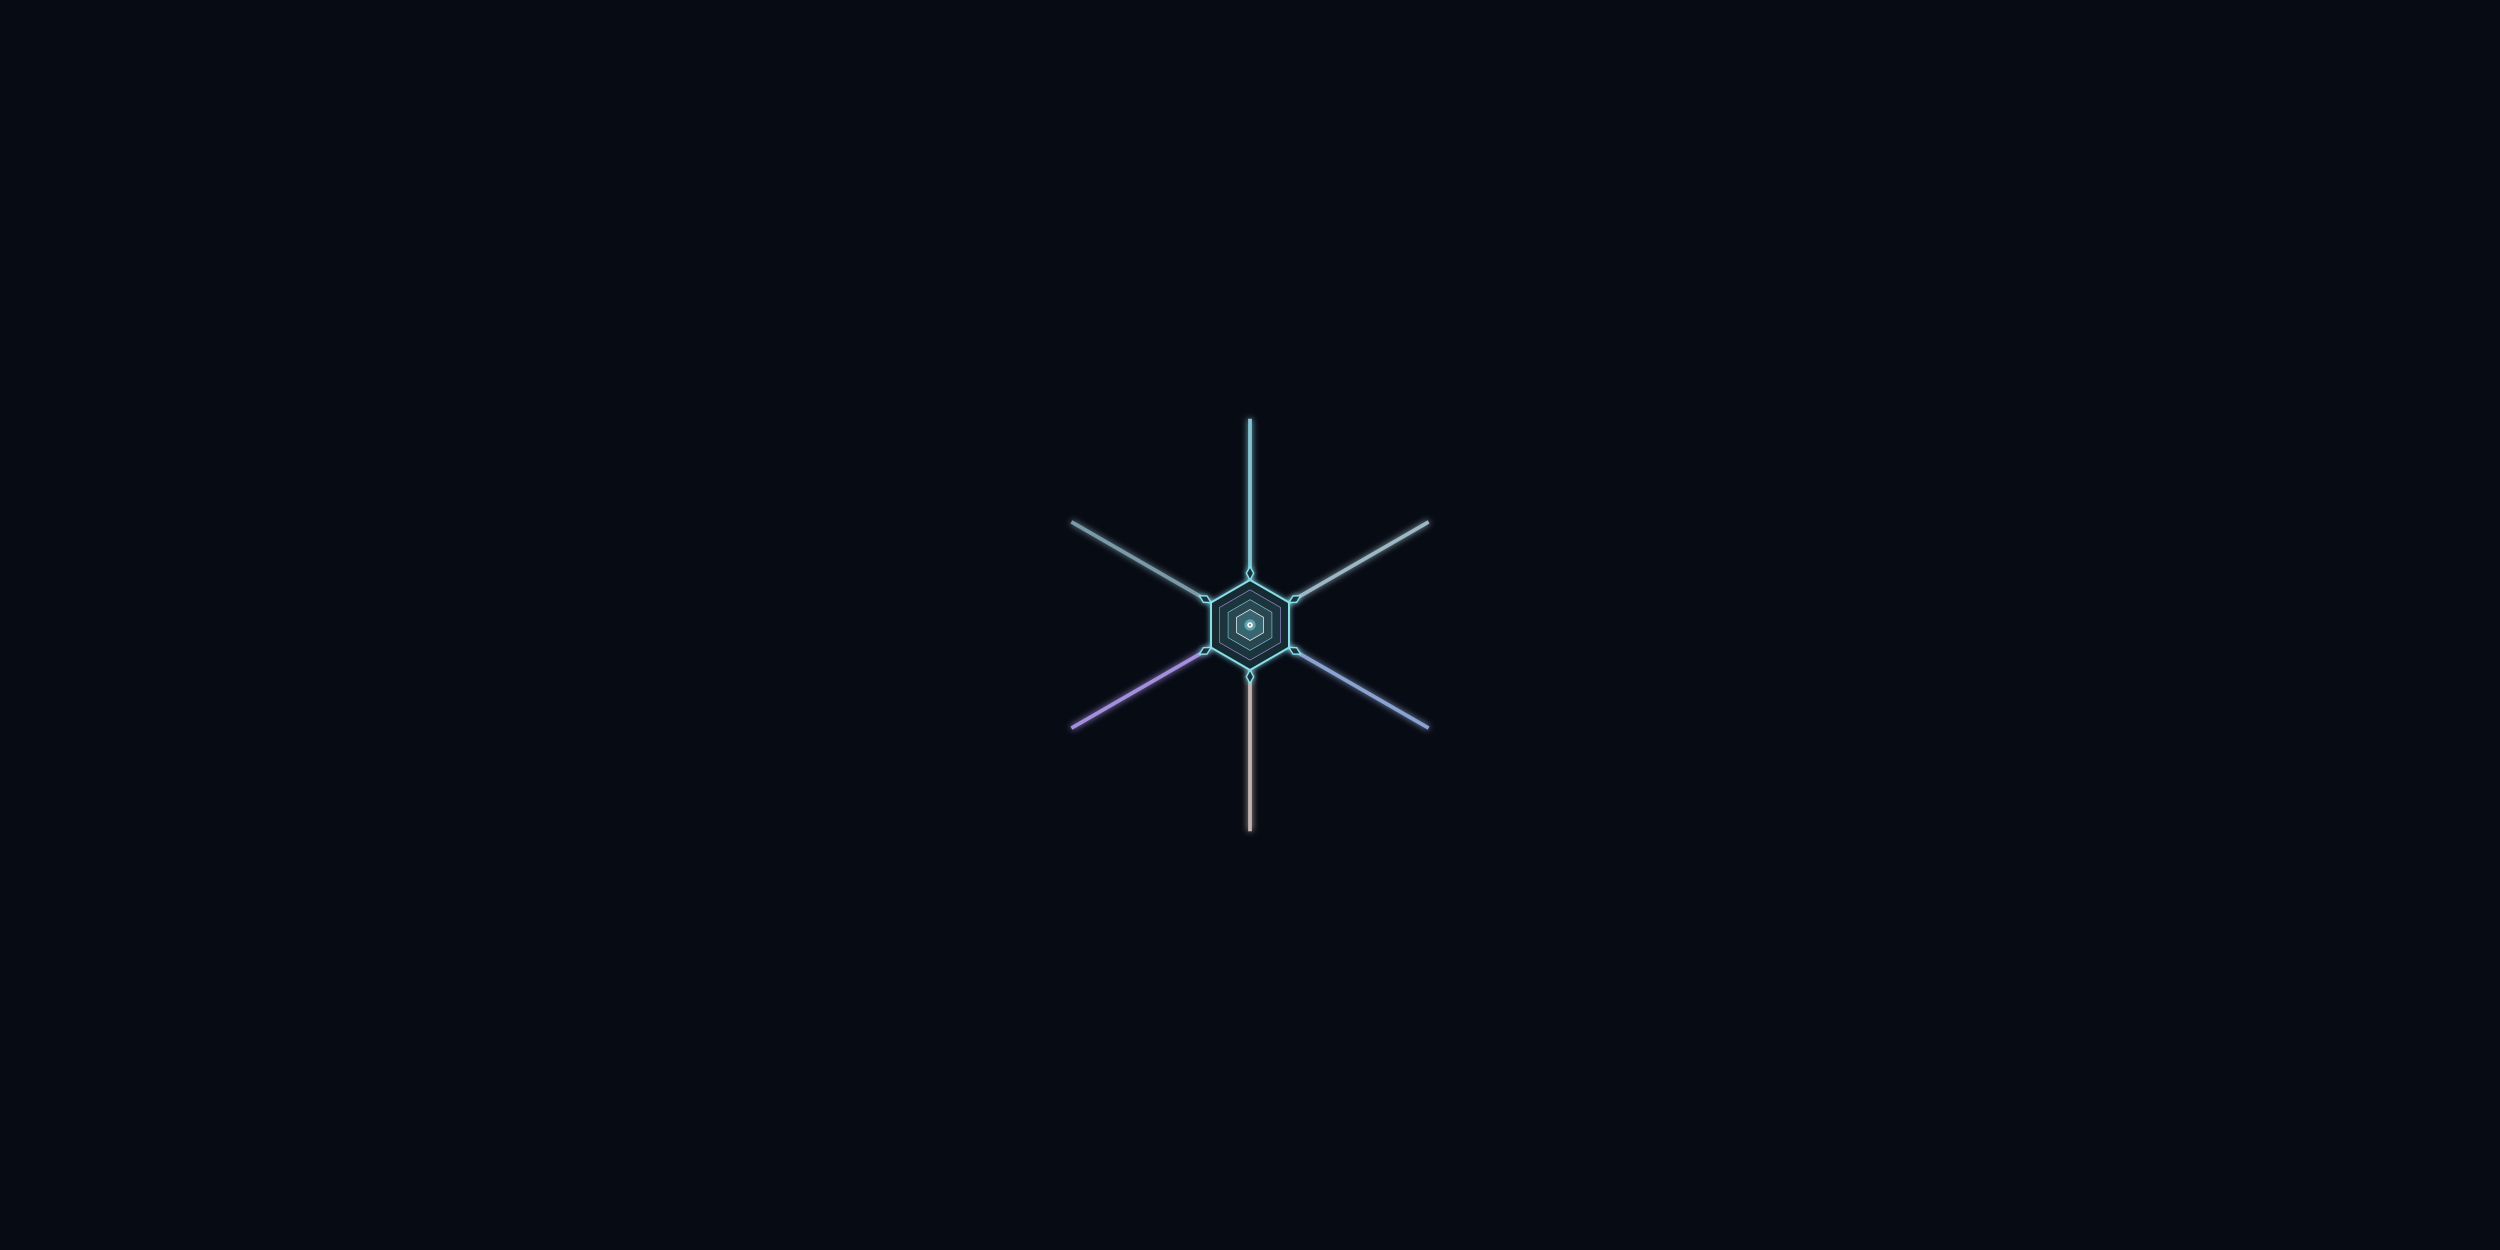
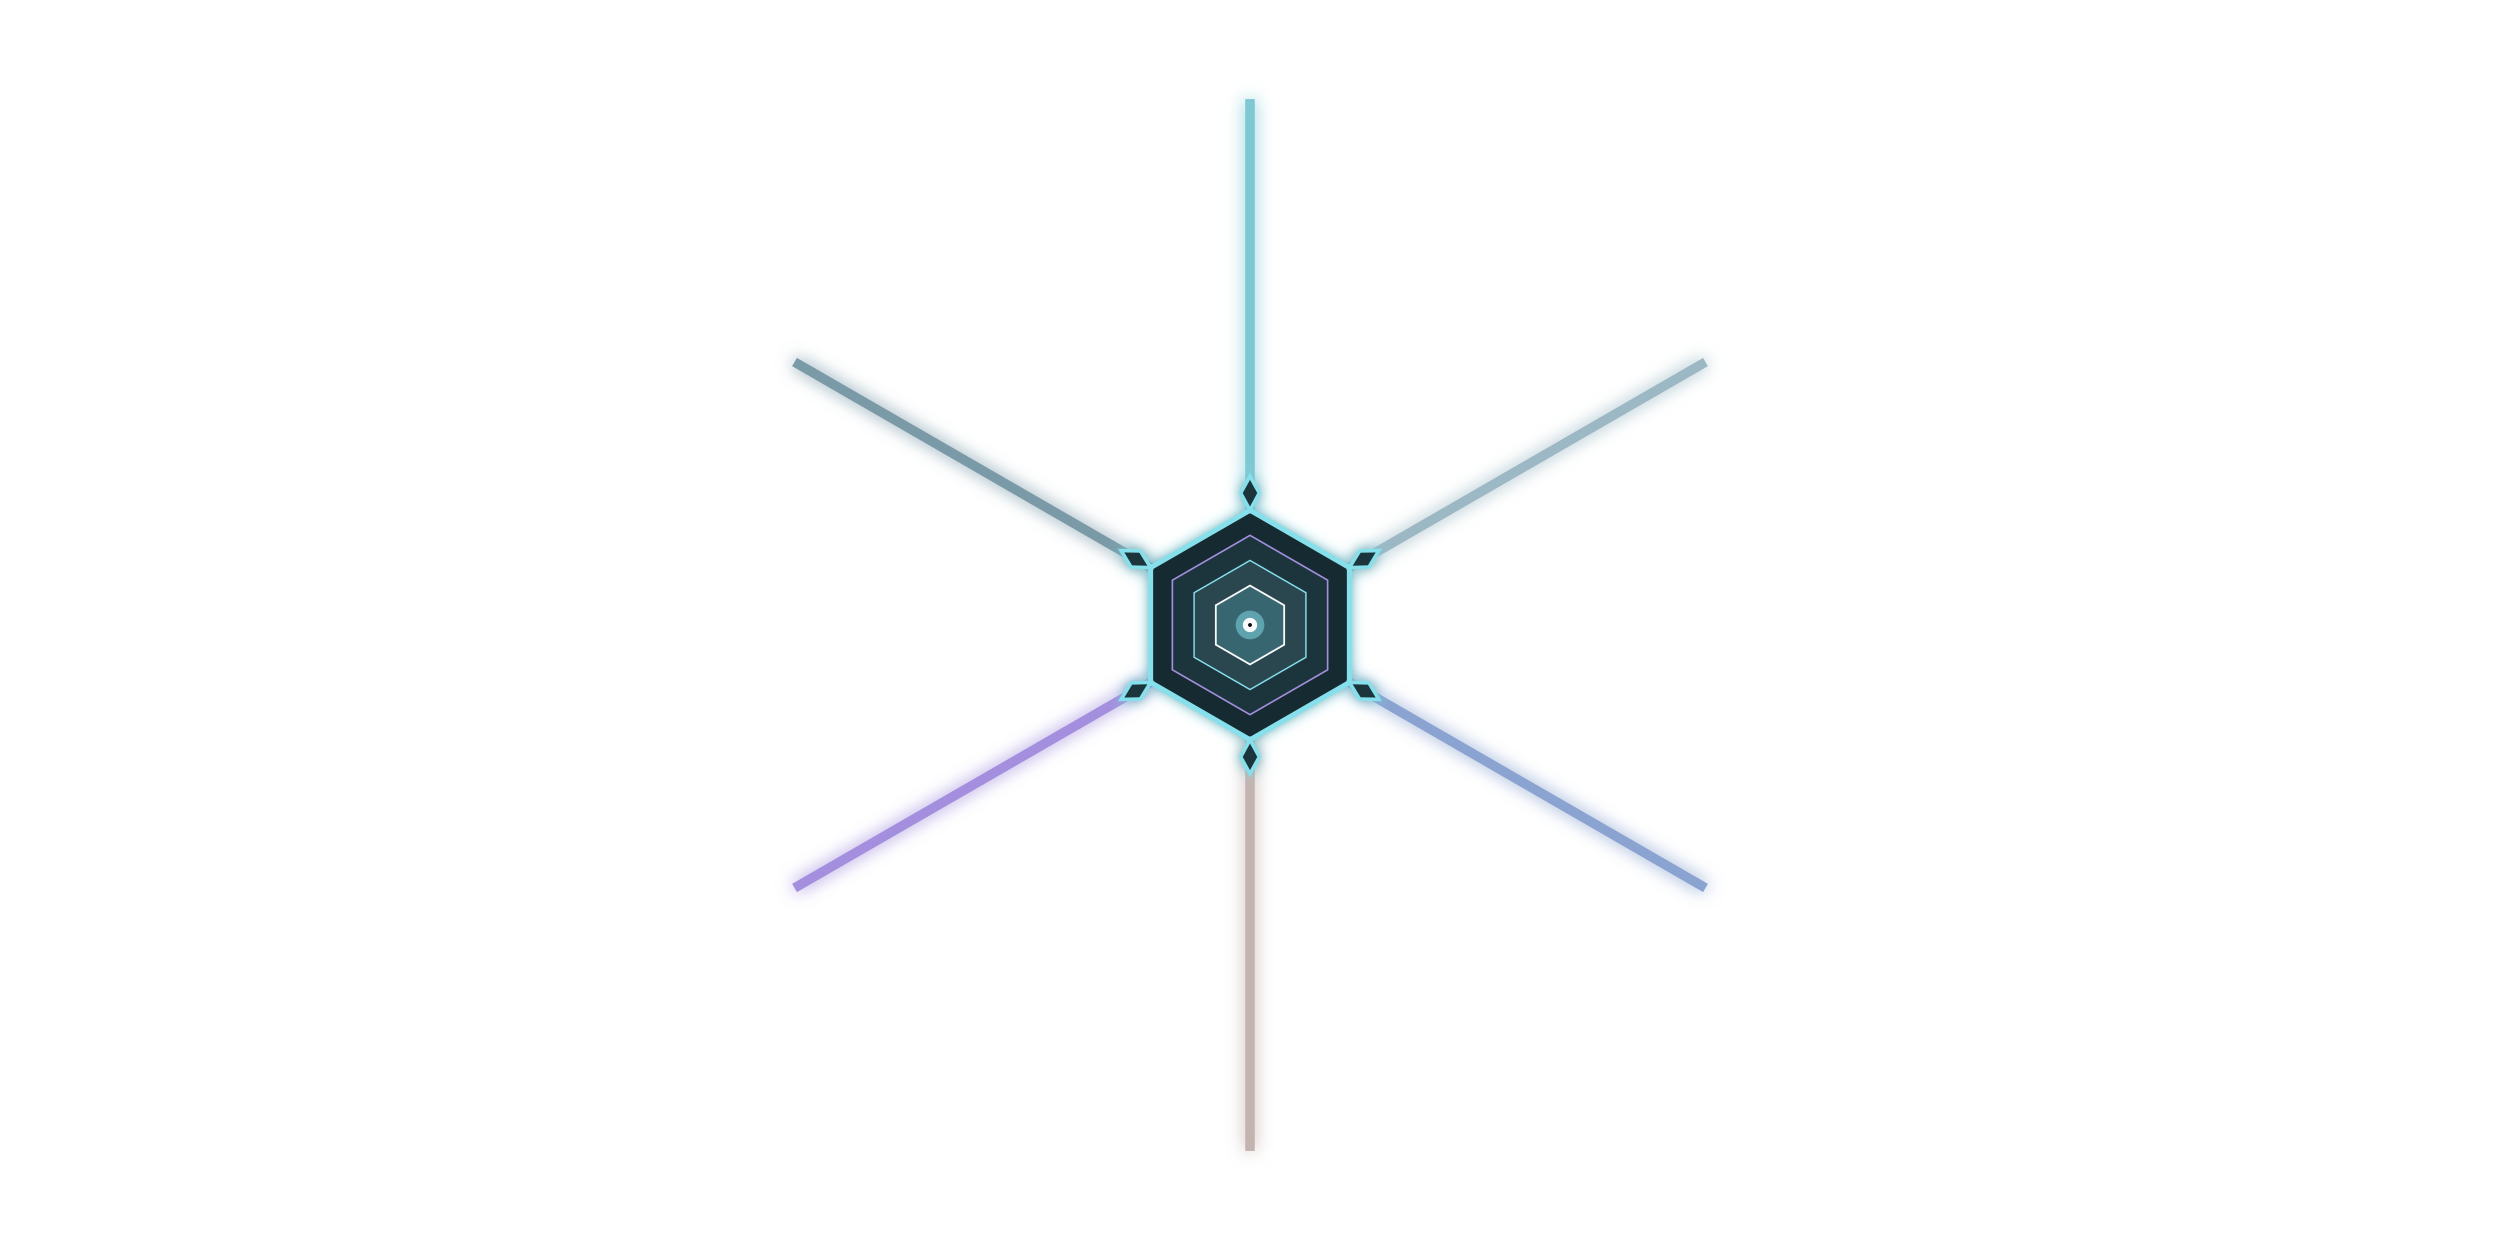
<svg xmlns="http://www.w3.org/2000/svg" viewBox="0 0 800 400" role="img" aria-label="Commercial — six empty shafts">
-   <rect width="800" height="400" fill="#070B14" />
  <defs>
    <filter id="n-glow" x="-80%" y="-80%" width="260%" height="260%">
      <feGaussianBlur stdDeviation="2" result="b" />
      <feMerge>
        <feMergeNode in="b" />
        <feMergeNode in="SourceGraphic" />
      </feMerge>
    </filter>
    <filter id="s-glow" x="-50%" y="-50%" width="200%" height="200%">
      <feGaussianBlur stdDeviation="1.1" result="b" />
      <feMerge>
        <feMergeNode in="b" />
        <feMergeNode in="SourceGraphic" />
      </feMerge>
    </filter>
    <polygon id="s-seat" points="0,-11.25 9.74,-5.625 9.74,5.625 0,11.25 -9.74,5.625 -9.74,-5.625" />
    <g id="shaft" fill="none">
      <line y1="-11.25" y2="-66" stroke="currentColor" stroke-width="1.2" />
    </g>
  </defs>
-   <g transform="translate(400 200)">
+   <g transform="translate(400 200) scale(2.55)">
    <g fill="none" filter="url(#s-glow)">
      <g color="#7EC8D4">
        <use href="#shaft" />
      </g>
      <g color="#9BB8C4" transform="rotate(60)">
        <use href="#shaft" />
      </g>
      <g color="#8AA3D0" transform="rotate(120)">
        <use href="#shaft" />
      </g>
      <g color="#C4B4B0" transform="rotate(180)">
        <use href="#shaft" />
      </g>
      <g color="#A38FDD" transform="rotate(240)">
        <use href="#shaft" />
      </g>
      <g color="#7A9AA8" transform="rotate(300)">
        <use href="#shaft" />
      </g>
    </g>
    <use href="#s-seat" fill="#070B14" stroke="#7EC8D4" stroke-width=".7" opacity=".7" />
    <g transform="scale(0.45)" fill="none" stroke-linejoin="miter" filter="url(#n-glow)">
      <polygon points="0,-32 27.71,-16 27.71,16 0,32 -27.71,16 -27.71,-16" fill="#182930" stroke="#86E0EC" stroke-width="1.4" />
      <polygon points="0,-25 21.65,-12.5 21.65,12.5 0,25 -21.65,12.5 -21.65,-12.5" fill="#1E363E" stroke="#A38FDD" stroke-width=".45" />
      <polygon points="0,-18 15.59,-9 15.59,9 0,18 -15.59,9 -15.59,-9" fill="#29474F" stroke="#86E0EC" stroke-width=".4" />
      <polygon points="0,-11 9.53,-5.5 9.53,5.5 0,11 -9.53,5.5 -9.53,-5.5" fill="#396670" stroke="#F9FAFB" stroke-width=".5" />
      <g fill="#1E363E" stroke="#86E0EC" stroke-width="1">
        <polygon points="0,-32 -2.6,-36.8 0,-41.5 2.6,-36.8" />
        <g transform="rotate(60)">
          <polygon points="0,-32 -2.6,-36.8 0,-41.5 2.6,-36.8" />
        </g>
        <g transform="rotate(120)">
          <polygon points="0,-32 -2.6,-36.8 0,-41.5 2.6,-36.8" />
        </g>
        <g transform="rotate(180)">
          <polygon points="0,-32 -2.6,-36.8 0,-41.5 2.6,-36.8" />
        </g>
        <g transform="rotate(240)">
          <polygon points="0,-32 -2.6,-36.8 0,-41.5 2.6,-36.8" />
        </g>
        <g transform="rotate(300)">
          <polygon points="0,-32 -2.6,-36.8 0,-41.5 2.6,-36.8" />
        </g>
      </g>
      <circle r="4" fill="#86E0EC" opacity=".5" />
      <circle r="2" fill="#F9FAFB" />
      <circle r="0.55" fill="#070B14" />
    </g>
  </g>
</svg>
